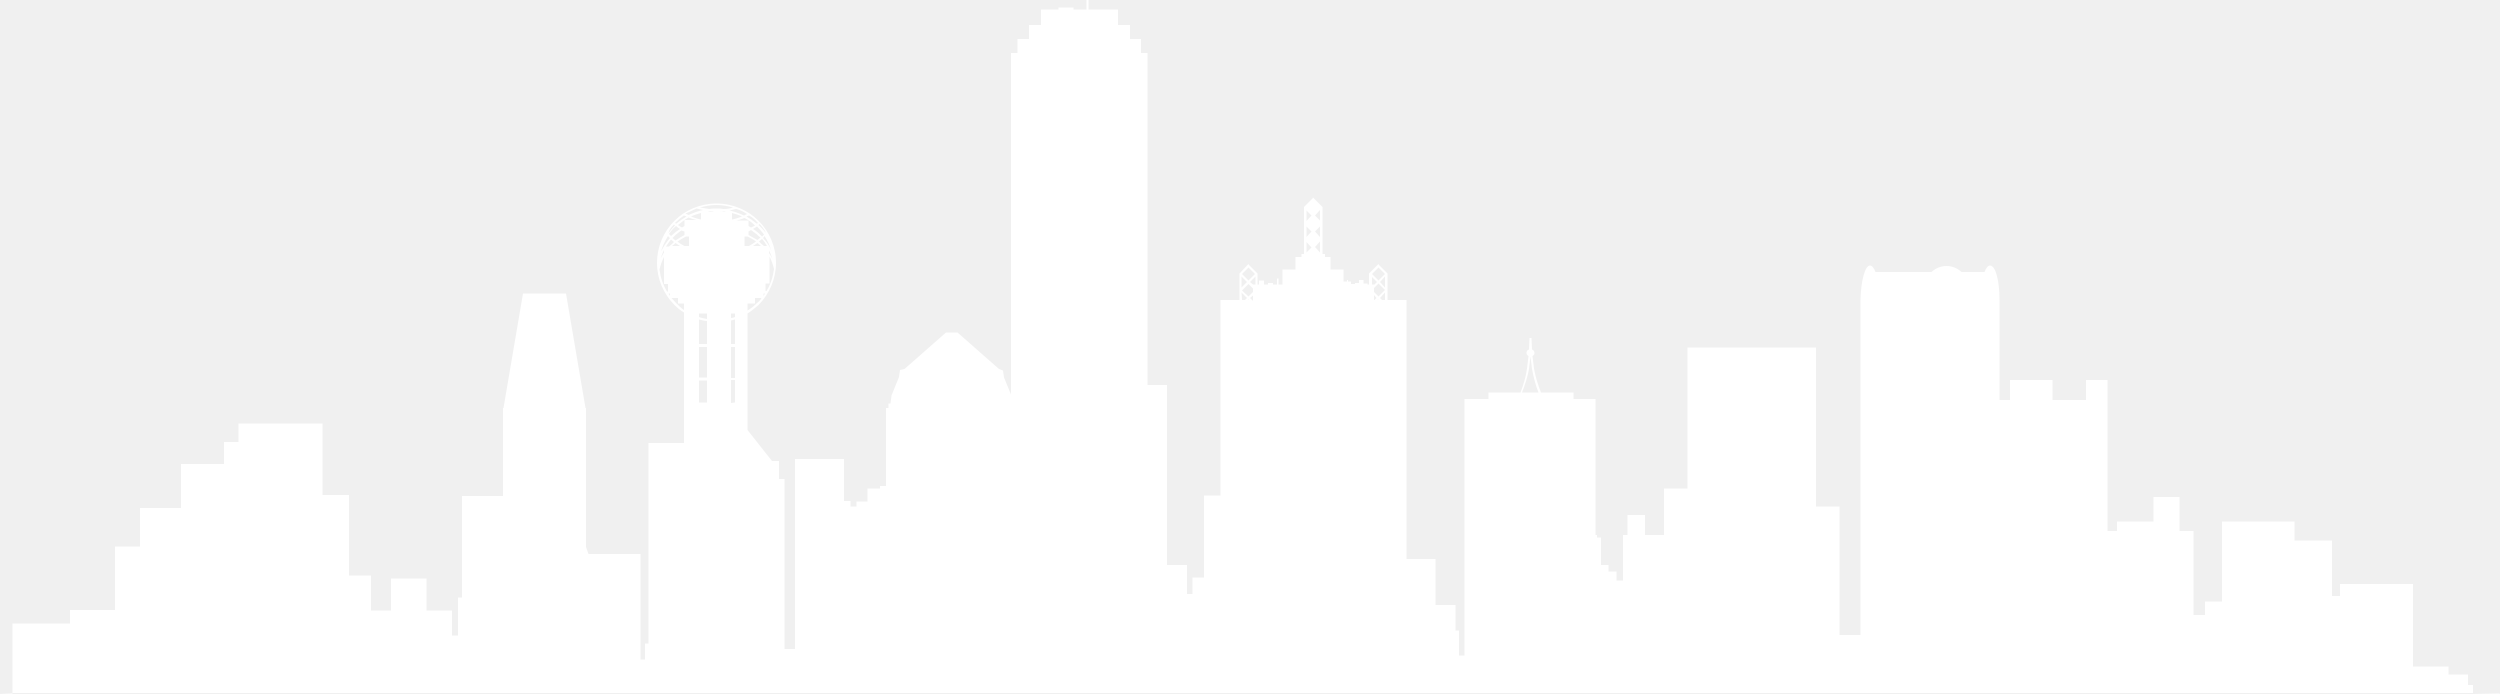
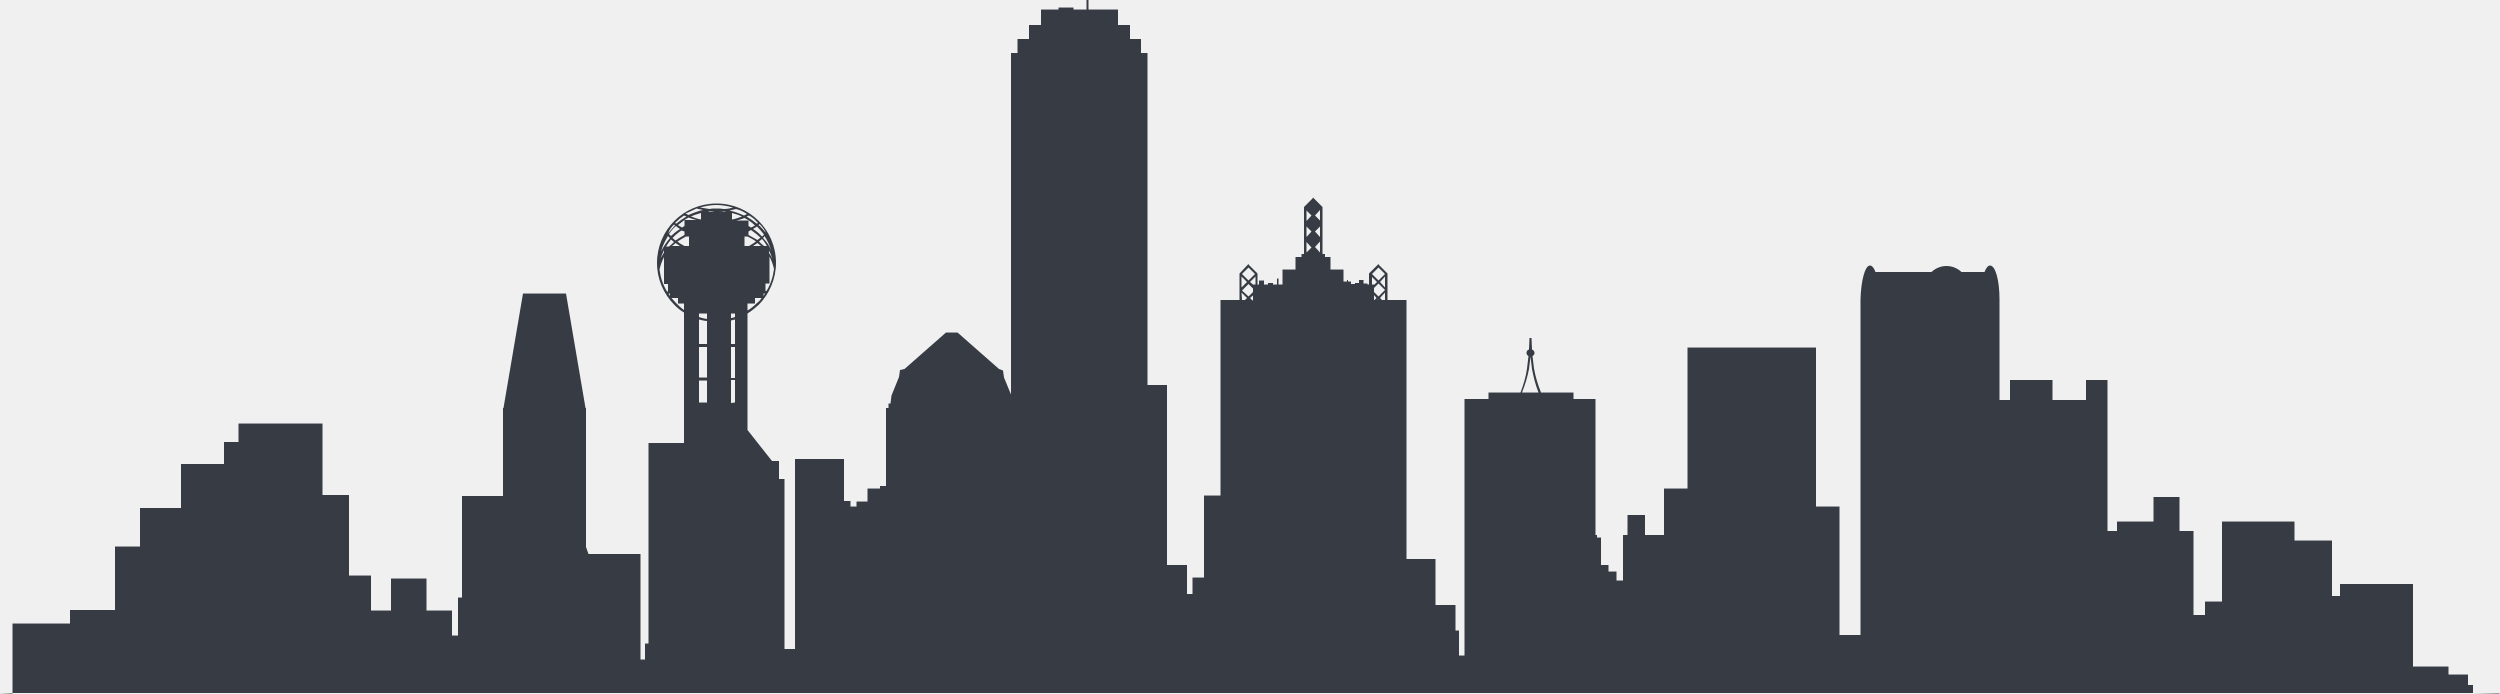
<svg xmlns="http://www.w3.org/2000/svg" version="1.1" id="Layer_1" x="0px" y="0px" viewBox="0 0 500 138.6" style="enable-background:new 0 0 500 138.6;" xml:space="preserve">
  <style type="text/css">
- 	.st0{fill:#FFFFFF;}
+ 	.st0{fill:#363B44;}
</style>
  <g id="Layer_2_1_">
    <g id="Layer_1-2">
-       <path class="st0" d="M494.6,138.6V137h-1v-2.1h-3.9v-1.6h-7.1v-16.5H468v2.4h-1.6v-11.1h-7.5v-3.8h-14.5v16H441v2.7h-2.3v-16.8    h-2.8v-6.8h-5.2v4.9h-7.3v1.9h-1.9V76h-4.3v4h-6.7v-4H402v4h-2.1V59.9l0,0c0-3.8-0.8-6.8-1.9-6.8c-0.4,0-0.8,0.5-1.1,1.3h-4.6    c-1.7-1.6-4.3-1.6-6,0h-11.2c-0.3-0.8-0.7-1.3-1.1-1.3c-1,0-1.8,3-1.9,6.8l0,0V127h-4.2v-25.7h-4.7V69.5h-25.7v28.2h-4.7v9.3H329    v-4h-3.5v4h-0.9v9.1h-1.3v-1.8h-1.6V113h-1.5v-5.5h-0.8V107h-0.3V79.8h-4.4v-1.3h-6.5c-0.6-1.5-1.1-3.1-1.4-4.8    c-0.1-0.8-0.2-1.7-0.3-2.5c0.2-0.1,0.4-0.3,0.4-0.6c0-0.3-0.2-0.6-0.5-0.7c0-0.8-0.1-1.5-0.1-2.3l0,0l0,0l0,0h-0.4l0,0l0,0l0,0    c0,0.8-0.1,1.6-0.1,2.3c-0.3,0.1-0.5,0.3-0.5,0.7c0,0.3,0.2,0.5,0.4,0.6c-0.1,0.9-0.2,1.7-0.3,2.5c-0.2,1.6-0.7,3.2-1.3,4.8h-6.4    v1.3h-4.8v51.3h-1.1v-5h-0.7V121h-4v-9.2h-5.8V60h-3.8v-5.3l-0.1-0.1l0,0l-1.6-1.6l0,0l-0.1-0.2l-0.2,0.2l-1.6,1.6l0,0l-0.1,0.1    v2.2h-0.3v-0.2h-0.8V56h-0.9v0.6h-0.8v0.2h-0.8v-0.5h-0.6V56h-0.2v0.3h-0.7v-2.4h-2.6v-2.5H265v-0.6h-0.5v-9.4l-0.1-0.1l-1.6-1.6    l-0.2-0.2l-0.1,0.2l-1.6,1.6l-0.1,0.1v9.4h-0.5v0.6h-1.2v2.5h-2.6v3h-0.8v-1.2h-0.3v1.2h-0.8v-0.3h-1v0.3h-0.8v-0.8h-1v0.8h-0.3    v-2.2l-0.1-0.1l0,0l-1.6-1.6l-0.1-0.2l-0.2,0.2l-1.5,1.6l0,0l-0.1,0.1V60h-3.8v39.1h-3.3v16.4h-2.3v3.3h-1.1V113h-4V77h-3.9V10.6    h-1.3V7.8H226V5h-2.4V1.9h-5.9V0h-0.4v1.9h-2.6V1.5h-3v0.4h-3.5V5h-2.4v2.8h-2.3v2.8h-1.3v68.3l-1.4-3.4l-0.2-1.4l-0.8-0.3    l-8.3-7.3h-2.3l-8.3,7.3L180,74l-0.2,1.4l-1.5,3.7l-0.2,1.6h-0.4v0.9h-0.5v16.1l0,0v-0.5H176v0.5h-2.5v2.6h-2.2v1h-1.2v-1.1h-1.3    v-8.4h-9.8v38h-2.1v-34h-1.1v-3.6h-1.4l-4.9-6.2V62.7c0.8-0.5,1.5-1.1,2.2-1.7c2.2-2.2,3.5-5.3,3.5-8.4l0,0    c0-6.6-5.3-11.9-11.9-11.9l0,0c-6.6,0-11.9,5.3-11.9,11.9l0,0c0,3.2,1.3,6.2,3.5,8.4c0.6,0.6,1.2,1.1,1.9,1.5v26.1h-7.1v40.1H129    v3.2h-0.9v-21.1h-10.4l-0.5-1.4V81.6h-0.1l-3.9-22.9h-8.6l-3.9,22.9h-0.1v17.6h-8.2v20.3h-0.8v7.6h-1.2v-5h-5.1v-6.4h-7.1v6.4h-4    v-7h-4.4V99h-5.3V84.7H47.7v3.7h-2.9v4.4h-8.6v8.8h-8.2v7.7H23V122h-9v2.7H2.5v14H0l2.4-0.1H500l-0.2,0.1L494.6,138.6z     M305.8,73.8c0.1-0.8,0.2-1.6,0.3-2.5l0,0c0.1,0.9,0.2,1.7,0.3,2.5c0.3,1.6,0.7,3.2,1.3,4.7h-3.3C305,77,305.5,75.4,305.8,73.8z     M264,50.5l-1-1.1l1-1.1V50.5z M263,46.3l1-1v2.1L263,46.3z M263,43.1l1-1.1v2.1L263,43.1z M261.3,42.1l1,1l-1,1.1V42.1z     M261.3,45.3l1,1l-1,1.1V45.3z M261.3,48.4l1,1.1l-1,1V48.4z M139.8,69.4h1.6v6.1h-1.6V69.4z M146.2,80.6V76h0.8v4.5L146.2,80.6z     M147,75.6h-0.8v-6.2h0.8L147,75.6z M139.8,76.1h1.6v4.4h-1.6V76.1z M275.5,60l0.1-0.1l0.1,0.1H275.5z M274.8,58.4v-0.8l0.9-0.9    l1.3,1.3l-1.3,1.3L274.8,58.4z M275.3,59.6l-0.4,0.4h-0.1v-1L275.3,59.6z M250,59.6l0.6-0.5v1h-0.1L250,59.6z M250.6,58.4    l-0.9,0.9l-1.3-1.2l1.3-1.3l0.9,0.9V58.4z M249.8,60h-0.2l0.1-0.1L249.8,60z M276.4,60l-0.4-0.4l1-1.1V60H276.4z M277,57.5l-1-1.1    l1-1.1L277,57.5z M275.7,53.5l1.3,1.3l-1.3,1.3l-1.3-1.3L275.7,53.5z M274.3,55.3l1.1,1.1l-0.5,0.5l0,0h-0.5V55.3z M251.1,56.9    h-0.5l0,0l-0.6-0.5l1.1-1.1V56.9z M249.7,53.5l1.3,1.3l-1.3,1.3l-1.3-1.3L249.7,53.5z M248.3,55.3l1.1,1.1l-1.1,1.1V55.3z     M248.3,58.5l1.1,1.1L249,60h-0.6L248.3,58.5z M147,68.8h-0.8v-4.7c0.3-0.1,0.5-0.1,0.8-0.2V68.8z M134,58.7v0.5l-0.3-0.5H134z     M153,58.7c-0.1,0.2-0.2,0.3-0.3,0.5v-0.5H153z M146.2,62.7h0.8v0.7c-0.3,0.1-0.5,0.2-0.8,0.2L146.2,62.7z M139.8,62.7h1.6v1.1    c-0.5-0.1-1.1-0.2-1.6-0.4V62.7z M151.4,60.6c-0.6,0.6-1.2,1.1-1.9,1.5v-1.4h1.5v-1.1h1.3C152.1,60,151.8,60.3,151.4,60.6    L151.4,60.6z M153.3,58.2h-0.2v-1.5h0.8v-5.4c0.4,0.8,0.7,1.6,0.9,2.5C154.6,55.4,154.1,56.9,153.3,58.2L153.3,58.2z M148.9,49.2    v-1.9h0.6c0.6,0.3,1.2,0.6,1.7,1c-0.4,0.3-0.9,0.6-1.4,0.9L148.9,49.2z M149.7,47v-0.7l0.5-0.3c0.4,0.3,0.8,0.6,1.2,0.9    c0.2,0.2,0.4,0.4,0.7,0.6l-0.6,0.5C150.9,47.7,150.3,47.3,149.7,47L149.7,47z M149.7,45.8L149.7,45.8l0.1,0L149.7,45.8z     M136.9,45.8h-0.1H136.9L136.9,45.8z M136.9,46.3V47c-0.6,0.3-1.2,0.7-1.8,1.1c-0.2-0.2-0.4-0.3-0.6-0.5c0.2-0.2,0.4-0.4,0.6-0.6    c0.4-0.3,0.8-0.7,1.2-0.9L136.9,46.3z M137.2,47.3h0.6v1.9h-0.9c-0.5-0.3-1-0.5-1.4-0.9C136,48,136.6,47.6,137.2,47.3L137.2,47.3z     M150.6,49.2c0.3-0.2,0.6-0.4,0.9-0.6c0.2,0.2,0.5,0.4,0.7,0.6H150.6z M151.8,48.3c0.2-0.2,0.4-0.3,0.6-0.5c0.4,0.4,0.7,0.9,1,1.4    h-0.6C152.4,48.9,152.1,48.6,151.8,48.3L151.8,48.3z M151.7,46.6c-0.4-0.3-0.7-0.6-1.1-0.8c0.3-0.2,0.5-0.3,0.8-0.5l0.1,0.1    c0.5,0.5,0.9,1,1.3,1.5c-0.1,0.1-0.2,0.3-0.4,0.4C152.2,47.1,152,46.9,151.7,46.6L151.7,46.6z M150.2,45.5l-0.5-0.3v-1.1h-2.4    c0.5-0.1,1.1-0.3,1.6-0.5c0.8,0.4,1.5,0.9,2.1,1.5C150.8,45.2,150.5,45.4,150.2,45.5L150.2,45.5z M146.4,43.9v-1.3    c0.7,0.2,1.4,0.4,2,0.7C147.8,43.5,147.1,43.8,146.4,43.9L146.4,43.9z M143.9,42.3c0.3,0,0.6,0,0.9-0.1l0.4,0.1H143.9z     M141.6,42.3l0.3-0.1c0.3,0,0.6,0,0.9,0.1H141.6z M140.2,43.9c-0.7-0.1-1.4-0.4-2-0.6c0.6-0.3,1.3-0.5,2-0.7V43.9z M139.3,44h-2.4    v1.2l-0.5,0.3c-0.3-0.2-0.6-0.3-0.8-0.5c0.7-0.6,1.4-1.1,2.1-1.5C138.2,43.7,138.8,43.9,139.3,44L139.3,44z M136,45.8    c-0.4,0.3-0.8,0.5-1.1,0.8c-0.2,0.2-0.5,0.4-0.7,0.6c-0.1-0.1-0.3-0.3-0.4-0.4c0.4-0.6,0.8-1.1,1.3-1.5l0.1-0.1    C135.5,45.5,135.7,45.6,136,45.8z M134.2,47.9c0.2,0.2,0.4,0.3,0.6,0.5c-0.3,0.3-0.6,0.6-1,0.9h-0.6    C133.5,48.8,133.9,48.3,134.2,47.9L134.2,47.9z M135.1,48.6c0.3,0.2,0.6,0.4,0.9,0.6h-1.6C134.7,49,134.9,48.8,135.1,48.6    L135.1,48.6z M153.8,50.6v-0.5c0.3,0.6,0.5,1.1,0.7,1.7C154.3,51.4,154.1,51,153.8,50.6L153.8,50.6z M152.6,47.6    c0.1-0.1,0.2-0.2,0.3-0.4c0.6,0.9,1.1,2,1.4,3.1C154,49.3,153.4,48.4,152.6,47.6L152.6,47.6z M153.3,46.9l0.2,0.4L153.3,46.9    L153.3,46.9z M151.7,45l0.2-0.2c0.5,0.5,0.9,1,1.2,1.6v0.1C152.7,46,152.3,45.5,151.7,45L151.7,45L151.7,45z M151.4,44.4l0.2,0.2    l-0.2,0.1h-0.1c-0.6-0.5-1.3-1-2-1.4l0.5-0.2C150.4,43.4,151,43.9,151.4,44.4L151.4,44.4z M149.4,42.8c-0.2,0.1-0.4,0.2-0.6,0.3    c-0.9-0.4-1.9-0.8-2.9-1c0.4-0.1,0.8-0.2,1.3-0.3C148.1,42,148.8,42.4,149.4,42.8L149.4,42.8z M143.3,41L143.3,41    c1.1,0,2.2,0.2,3.3,0.5c-0.6,0.2-1.2,0.3-1.9,0.3c-0.5-0.1-1-0.1-1.4-0.1l0,0c-0.5,0-1,0-1.4,0.1c-0.6-0.1-1.3-0.2-1.9-0.3    C141.1,41.2,142.2,41,143.3,41z M139.3,41.7c0.4,0.1,0.8,0.2,1.3,0.3c-1,0.2-2,0.6-2.9,1c-0.2-0.1-0.4-0.2-0.6-0.3    C137.9,42.4,138.6,42,139.3,41.7L139.3,41.7z M135.2,44.4c0.5-0.5,1-0.9,1.6-1.3l0.5,0.2c-0.7,0.4-1.4,0.9-2,1.4h-0.1l-0.2-0.1    L135.2,44.4z M134.8,44.9l0.2,0.2l0,0l0,0c-0.5,0.5-0.9,1-1.3,1.5v-0.1C133.9,45.9,134.3,45.4,134.8,44.9L134.8,44.9z M133.3,46.9    L133.3,46.9c-0.1,0.1-0.2,0.3-0.2,0.4L133.3,46.9z M133.6,47.2c0.1,0.1,0.2,0.3,0.4,0.4c-0.7,0.8-1.3,1.7-1.8,2.7    C132.5,49.2,133,48.2,133.6,47.2L133.6,47.2z M132.8,50v0.5c-0.2,0.4-0.5,0.8-0.7,1.2C132.3,51.2,132.5,50.6,132.8,50L132.8,50z     M132.8,51.4v5.4h0.8v1.5h-0.2c-0.8-1.3-1.3-2.8-1.5-4.4C132.1,53,132.4,52.2,132.8,51.4L132.8,51.4z M135.2,60.6    c-0.3-0.3-0.6-0.7-0.9-1h1.3v1.1h1.2V62C136.2,61.6,135.7,61.1,135.2,60.6L135.2,60.6z M141.4,64.2v4.6h-1.6v-4.9    C140.3,64,140.9,64.2,141.4,64.2L141.4,64.2z" />
+       <path class="st0" d="M494.6,138.6V137h-1v-2.1h-3.9v-1.6h-7.1v-16.5H468v2.4h-1.6v-11.1h-7.5v-3.8h-14.5v16H441v2.7h-2.3v-16.8    h-2.8v-6.8h-5.2v4.9h-7.3v1.9h-1.9V76h-4.3v4h-6.7v-4H402v4h-2.1V59.9l0,0c0-3.8-0.8-6.8-1.9-6.8c-0.4,0-0.8,0.5-1.1,1.3h-4.6    c-1.7-1.6-4.3-1.6-6,0h-11.2c-0.3-0.8-0.7-1.3-1.1-1.3c-1,0-1.8,3-1.9,6.8l0,0V127h-4.2v-25.7h-4.7V69.5h-25.7v28.2h-4.7v9.3H329    v-4h-3.5v4h-0.9v9.1h-1.3v-1.8h-1.6V113h-1.5v-5.5h-0.8V107h-0.3V79.8h-4.4v-1.3h-6.5c-0.6-1.5-1.1-3.1-1.4-4.8    c-0.1-0.8-0.2-1.7-0.3-2.5c0.2-0.1,0.4-0.3,0.4-0.6c0-0.3-0.2-0.6-0.5-0.7c0-0.8-0.1-1.5-0.1-2.3l0,0l0,0l0,0h-0.4l0,0l0,0l0,0    c0,0.8-0.1,1.6-0.1,2.3c-0.3,0.1-0.5,0.3-0.5,0.7c0,0.3,0.2,0.5,0.4,0.6c-0.1,0.9-0.2,1.7-0.3,2.5c-0.2,1.6-0.7,3.2-1.3,4.8h-6.4    v1.3h-4.8v51.3h-1.1v-5h-0.7V121h-4v-9.2h-5.8V60h-3.8v-5.3l-0.1-0.1l0,0l-1.6-1.6l0,0l-0.1-0.2l-0.2,0.2l-1.6,1.6l0,0l-0.1,0.1    v2.2h-0.3v-0.2h-0.8V56h-0.9v0.6H271v0.2h-0.8v-0.5h-0.6V56h-0.2v0.3h-0.7v-2.4h-2.6v-2.5H265v-0.6h-0.5v-9.4l-0.1-0.1l-1.6-1.6    l-0.2-0.2l-0.1,0.2l-1.6,1.6l-0.1,0.1v9.4h-0.5v0.6h-1.2v2.5h-2.6v3h-0.8v-1.2h-0.3v1.2h-0.8v-0.3h-1v0.3h-0.8v-0.8h-1v0.8h-0.3    v-2.2l-0.1-0.1l0,0l-1.6-1.6l-0.1-0.2l-0.2,0.2l-1.5,1.6l0,0l-0.1,0.1V60h-3.8v39.1h-3.3v16.4h-2.3v3.3h-1.1V113h-4V77h-3.9V10.6    h-1.3V7.8H226V5h-2.4V1.9h-5.9V0h-0.4v1.9h-2.6V1.5h-3v0.4h-3.5V5h-2.4v2.8h-2.3v2.8h-1.3v68.3l-1.4-3.4l-0.2-1.4l-0.8-0.3    l-8.3-7.3h-2.3l-8.3,7.3L180,74l-0.2,1.4l-1.5,3.7l-0.2,1.6h-0.4v0.9h-0.5v16.1l0,0v-0.5H176v0.5h-2.5v2.6h-2.2v1h-1.2v-1.1h-1.3    v-8.4H159v38h-2.1v-34h-1.1v-3.6h-1.4l-4.9-6.2V62.7c0.8-0.5,1.5-1.1,2.2-1.7c2.2-2.2,3.5-5.3,3.5-8.4l0,0    c0-6.6-5.3-11.9-11.9-11.9l0,0c-6.6,0-11.9,5.3-11.9,11.9l0,0c0,3.2,1.3,6.2,3.5,8.4c0.6,0.6,1.2,1.1,1.9,1.5v26.1h-7.1v40.1H129    v3.2h-0.9v-21.1h-10.4l-0.5-1.4V81.6h-0.1l-3.9-22.9h-8.6l-3.9,22.9h-0.1v17.6h-8.2v20.3h-0.8v7.6h-1.2v-5h-5.1v-6.4h-7.1v6.4h-4    v-7h-4.4V99h-5.3V84.7H47.7v3.7h-2.9v4.4h-8.6v8.8H28v7.7h-5V122h-9v2.7H2.5v14H0l2.4-0.1H500l-0.2,0.1L494.6,138.6z M305.8,73.8    c0.1-0.8,0.2-1.6,0.3-2.5l0,0c0.1,0.9,0.2,1.7,0.3,2.5c0.3,1.6,0.7,3.2,1.3,4.7h-3.3C305,77,305.5,75.4,305.8,73.8z M264,50.5    l-1-1.1l1-1.1V50.5z M263,46.3l1-1v2.1L263,46.3z M263,43.1l1-1.1v2.1L263,43.1z M261.3,42.1l1,1l-1,1.1V42.1z M261.3,45.3l1,1    l-1,1.1V45.3z M261.3,48.4l1,1.1l-1,1V48.4z M139.8,69.4h1.6v6.1h-1.6V69.4z M146.2,80.6V76h0.8v4.5L146.2,80.6z M147,75.6h-0.8    v-6.2h0.8V75.6z M139.8,76.1h1.6v4.4h-1.6V76.1z M275.5,60l0.1-0.1l0.1,0.1H275.5z M274.8,58.4v-0.8l0.9-0.9L277,58l-1.3,1.3    L274.8,58.4z M275.3,59.6l-0.4,0.4h-0.1v-1L275.3,59.6z M250,59.6l0.6-0.5v1h-0.1L250,59.6z M250.6,58.4l-0.9,0.9l-1.3-1.2    l1.3-1.3l0.9,0.9V58.4z M249.8,60h-0.2H249.8L249.8,60z M276.4,60l-0.4-0.4l1-1.1V60H276.4z M277,57.5l-1-1.1l1-1.1V57.5z     M275.7,53.5l1.3,1.3l-1.3,1.3l-1.3-1.3L275.7,53.5z M274.3,55.3l1.1,1.1l-0.5,0.5l0,0h-0.5v-1.6H274.3z M251.1,56.9h-0.5l0,0    l-0.6-0.5l1.1-1.1V56.9z M249.7,53.5l1.3,1.3l-1.3,1.3l-1.3-1.3L249.7,53.5z M248.3,55.3l1.1,1.1l-1.1,1.1V55.3z M248.3,58.5    l1.1,1.1L249,60h-0.6L248.3,58.5z M147,68.8h-0.8v-4.7c0.3-0.1,0.5-0.1,0.8-0.2V68.8z M134,58.7v0.5l-0.3-0.5H134z M153,58.7    c-0.1,0.2-0.2,0.3-0.3,0.5v-0.5H153z M146.2,62.7h0.8v0.7c-0.3,0.1-0.5,0.2-0.8,0.2V62.7z M139.8,62.7h1.6v1.1    c-0.5-0.1-1.1-0.2-1.6-0.4V62.7z M151.4,60.6c-0.6,0.6-1.2,1.1-1.9,1.5v-1.4h1.5v-1.1h1.3C152.1,60,151.8,60.3,151.4,60.6    L151.4,60.6z M153.3,58.2h-0.2v-1.5h0.8v-5.4c0.4,0.8,0.7,1.6,0.9,2.5C154.6,55.4,154.1,56.9,153.3,58.2L153.3,58.2z M148.9,49.2    v-1.9h0.6c0.6,0.3,1.2,0.6,1.7,1c-0.4,0.3-0.9,0.6-1.4,0.9H148.9z M149.7,47v-0.7l0.5-0.3c0.4,0.3,0.8,0.6,1.2,0.9    c0.2,0.2,0.4,0.4,0.7,0.6l-0.6,0.5C150.9,47.7,150.3,47.3,149.7,47L149.7,47z M149.7,45.8L149.7,45.8h0.1H149.7z M136.9,45.8h-0.1    H136.9L136.9,45.8z M136.9,46.3V47c-0.6,0.3-1.2,0.7-1.8,1.1c-0.2-0.2-0.4-0.3-0.6-0.5c0.2-0.2,0.4-0.4,0.6-0.6    c0.4-0.3,0.8-0.7,1.2-0.9L136.9,46.3z M137.2,47.3h0.6v1.9h-0.9c-0.5-0.3-1-0.5-1.4-0.9C136,48,136.6,47.6,137.2,47.3L137.2,47.3z     M150.6,49.2c0.3-0.2,0.6-0.4,0.9-0.6c0.2,0.2,0.5,0.4,0.7,0.6H150.6z M151.8,48.3c0.2-0.2,0.4-0.3,0.6-0.5c0.4,0.4,0.7,0.9,1,1.4    h-0.6C152.4,48.9,152.1,48.6,151.8,48.3L151.8,48.3z M151.7,46.6c-0.4-0.3-0.7-0.6-1.1-0.8c0.3-0.2,0.5-0.3,0.8-0.5l0.1,0.1    c0.5,0.5,0.9,1,1.3,1.5c-0.1,0.1-0.2,0.3-0.4,0.4C152.2,47.1,152,46.9,151.7,46.6L151.7,46.6z M150.2,45.5l-0.5-0.3v-1.1h-2.4    c0.5-0.1,1.1-0.3,1.6-0.5c0.8,0.4,1.5,0.9,2.1,1.5C150.8,45.2,150.5,45.4,150.2,45.5L150.2,45.5z M146.4,43.9v-1.3    c0.7,0.2,1.4,0.4,2,0.7C147.8,43.5,147.1,43.8,146.4,43.9L146.4,43.9z M143.9,42.3c0.3,0,0.6,0,0.9-0.1l0.4,0.1H143.9z     M141.6,42.3l0.3-0.1c0.3,0,0.6,0,0.9,0.1H141.6z M140.2,43.9c-0.7-0.1-1.4-0.4-2-0.6c0.6-0.3,1.3-0.5,2-0.7V43.9z M139.3,44h-2.4    v1.2l-0.5,0.3c-0.3-0.2-0.6-0.3-0.8-0.5c0.7-0.6,1.4-1.1,2.1-1.5C138.2,43.7,138.8,43.9,139.3,44L139.3,44z M136,45.8    c-0.4,0.3-0.8,0.5-1.1,0.8c-0.2,0.2-0.5,0.4-0.7,0.6c-0.1-0.1-0.3-0.3-0.4-0.4c0.4-0.6,0.8-1.1,1.3-1.5l0.1-0.1    C135.5,45.5,135.7,45.6,136,45.8z M134.2,47.9c0.2,0.2,0.4,0.3,0.6,0.5c-0.3,0.3-0.6,0.6-1,0.9h-0.6    C133.5,48.8,133.9,48.3,134.2,47.9L134.2,47.9z M135.1,48.6c0.3,0.2,0.6,0.4,0.9,0.6h-1.6C134.7,49,134.9,48.8,135.1,48.6    L135.1,48.6z M153.8,50.6v-0.5c0.3,0.6,0.5,1.1,0.7,1.7C154.3,51.4,154.1,51,153.8,50.6L153.8,50.6z M152.6,47.6    c0.1-0.1,0.2-0.2,0.3-0.4c0.6,0.9,1.1,2,1.4,3.1C154,49.3,153.4,48.4,152.6,47.6L152.6,47.6z M153.3,46.9l0.2,0.4L153.3,46.9    L153.3,46.9z M151.7,45l0.2-0.2c0.5,0.5,0.9,1,1.2,1.6v0.1C152.7,46,152.3,45.5,151.7,45L151.7,45L151.7,45z M151.4,44.4l0.2,0.2    l-0.2,0.1h-0.1c-0.6-0.5-1.3-1-2-1.4l0.5-0.2C150.4,43.4,151,43.9,151.4,44.4L151.4,44.4z M149.4,42.8c-0.2,0.1-0.4,0.2-0.6,0.3    c-0.9-0.4-1.9-0.8-2.9-1c0.4-0.1,0.8-0.2,1.3-0.3C148.1,42,148.8,42.4,149.4,42.8L149.4,42.8z M143.3,41L143.3,41    c1.1,0,2.2,0.2,3.3,0.5c-0.6,0.2-1.2,0.3-1.9,0.3c-0.5-0.1-1-0.1-1.4-0.1l0,0c-0.5,0-1,0-1.4,0.1c-0.6-0.1-1.3-0.2-1.9-0.3    C141.1,41.2,142.2,41,143.3,41z M139.3,41.7c0.4,0.1,0.8,0.2,1.3,0.3c-1,0.2-2,0.6-2.9,1c-0.2-0.1-0.4-0.2-0.6-0.3    C137.9,42.4,138.6,42,139.3,41.7L139.3,41.7z M135.2,44.4c0.5-0.5,1-0.9,1.6-1.3l0.5,0.2c-0.7,0.4-1.4,0.9-2,1.4h-0.1l-0.2-0.1    L135.2,44.4z M134.8,44.9l0.2,0.2l0,0l0,0c-0.5,0.5-0.9,1-1.3,1.5v-0.1C133.9,45.9,134.3,45.4,134.8,44.9L134.8,44.9z M133.3,46.9    L133.3,46.9c-0.1,0.1-0.2,0.3-0.2,0.4L133.3,46.9z M133.6,47.2c0.1,0.1,0.2,0.3,0.4,0.4c-0.7,0.8-1.3,1.7-1.8,2.7    C132.5,49.2,133,48.2,133.6,47.2L133.6,47.2z M132.8,50v0.5c-0.2,0.4-0.5,0.8-0.7,1.2C132.3,51.2,132.5,50.6,132.8,50L132.8,50z     M132.8,51.4v5.4h0.8v1.5h-0.2c-0.8-1.3-1.3-2.8-1.5-4.4C132.1,53,132.4,52.2,132.8,51.4L132.8,51.4z M135.2,60.6    c-0.3-0.3-0.6-0.7-0.9-1h1.3v1.1h1.2V62C136.2,61.6,135.7,61.1,135.2,60.6L135.2,60.6z M141.4,64.2v4.6h-1.6v-4.9    C140.3,64,140.9,64.2,141.4,64.2L141.4,64.2z" />
    </g>
  </g>
</svg>
